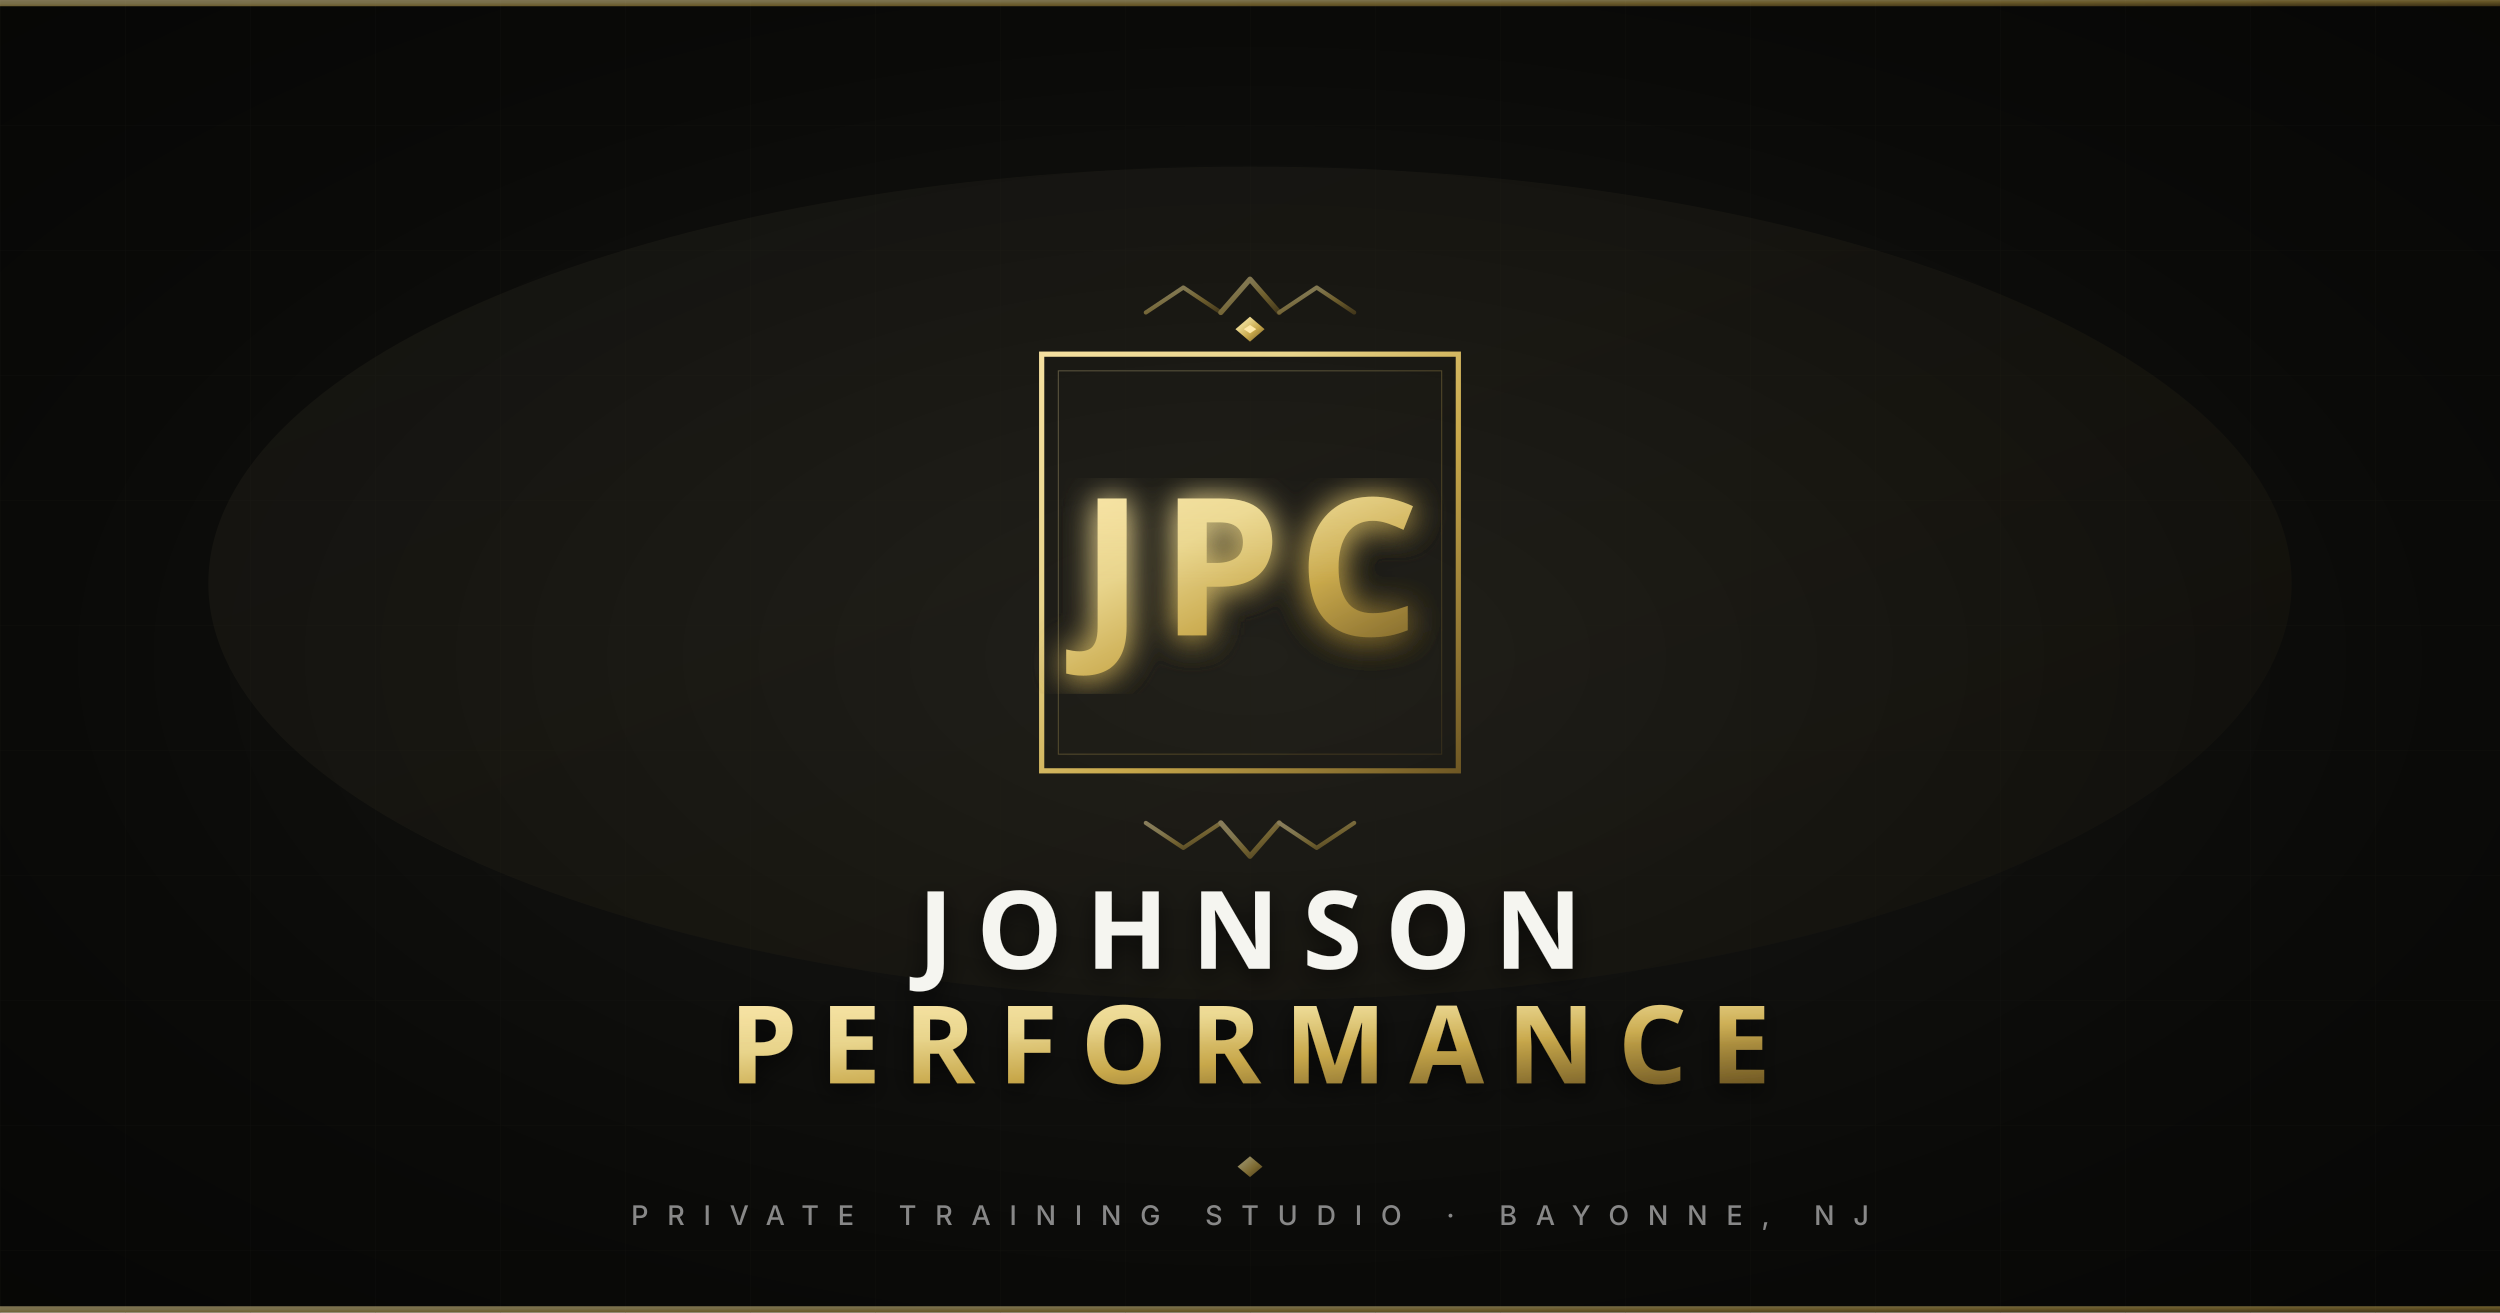
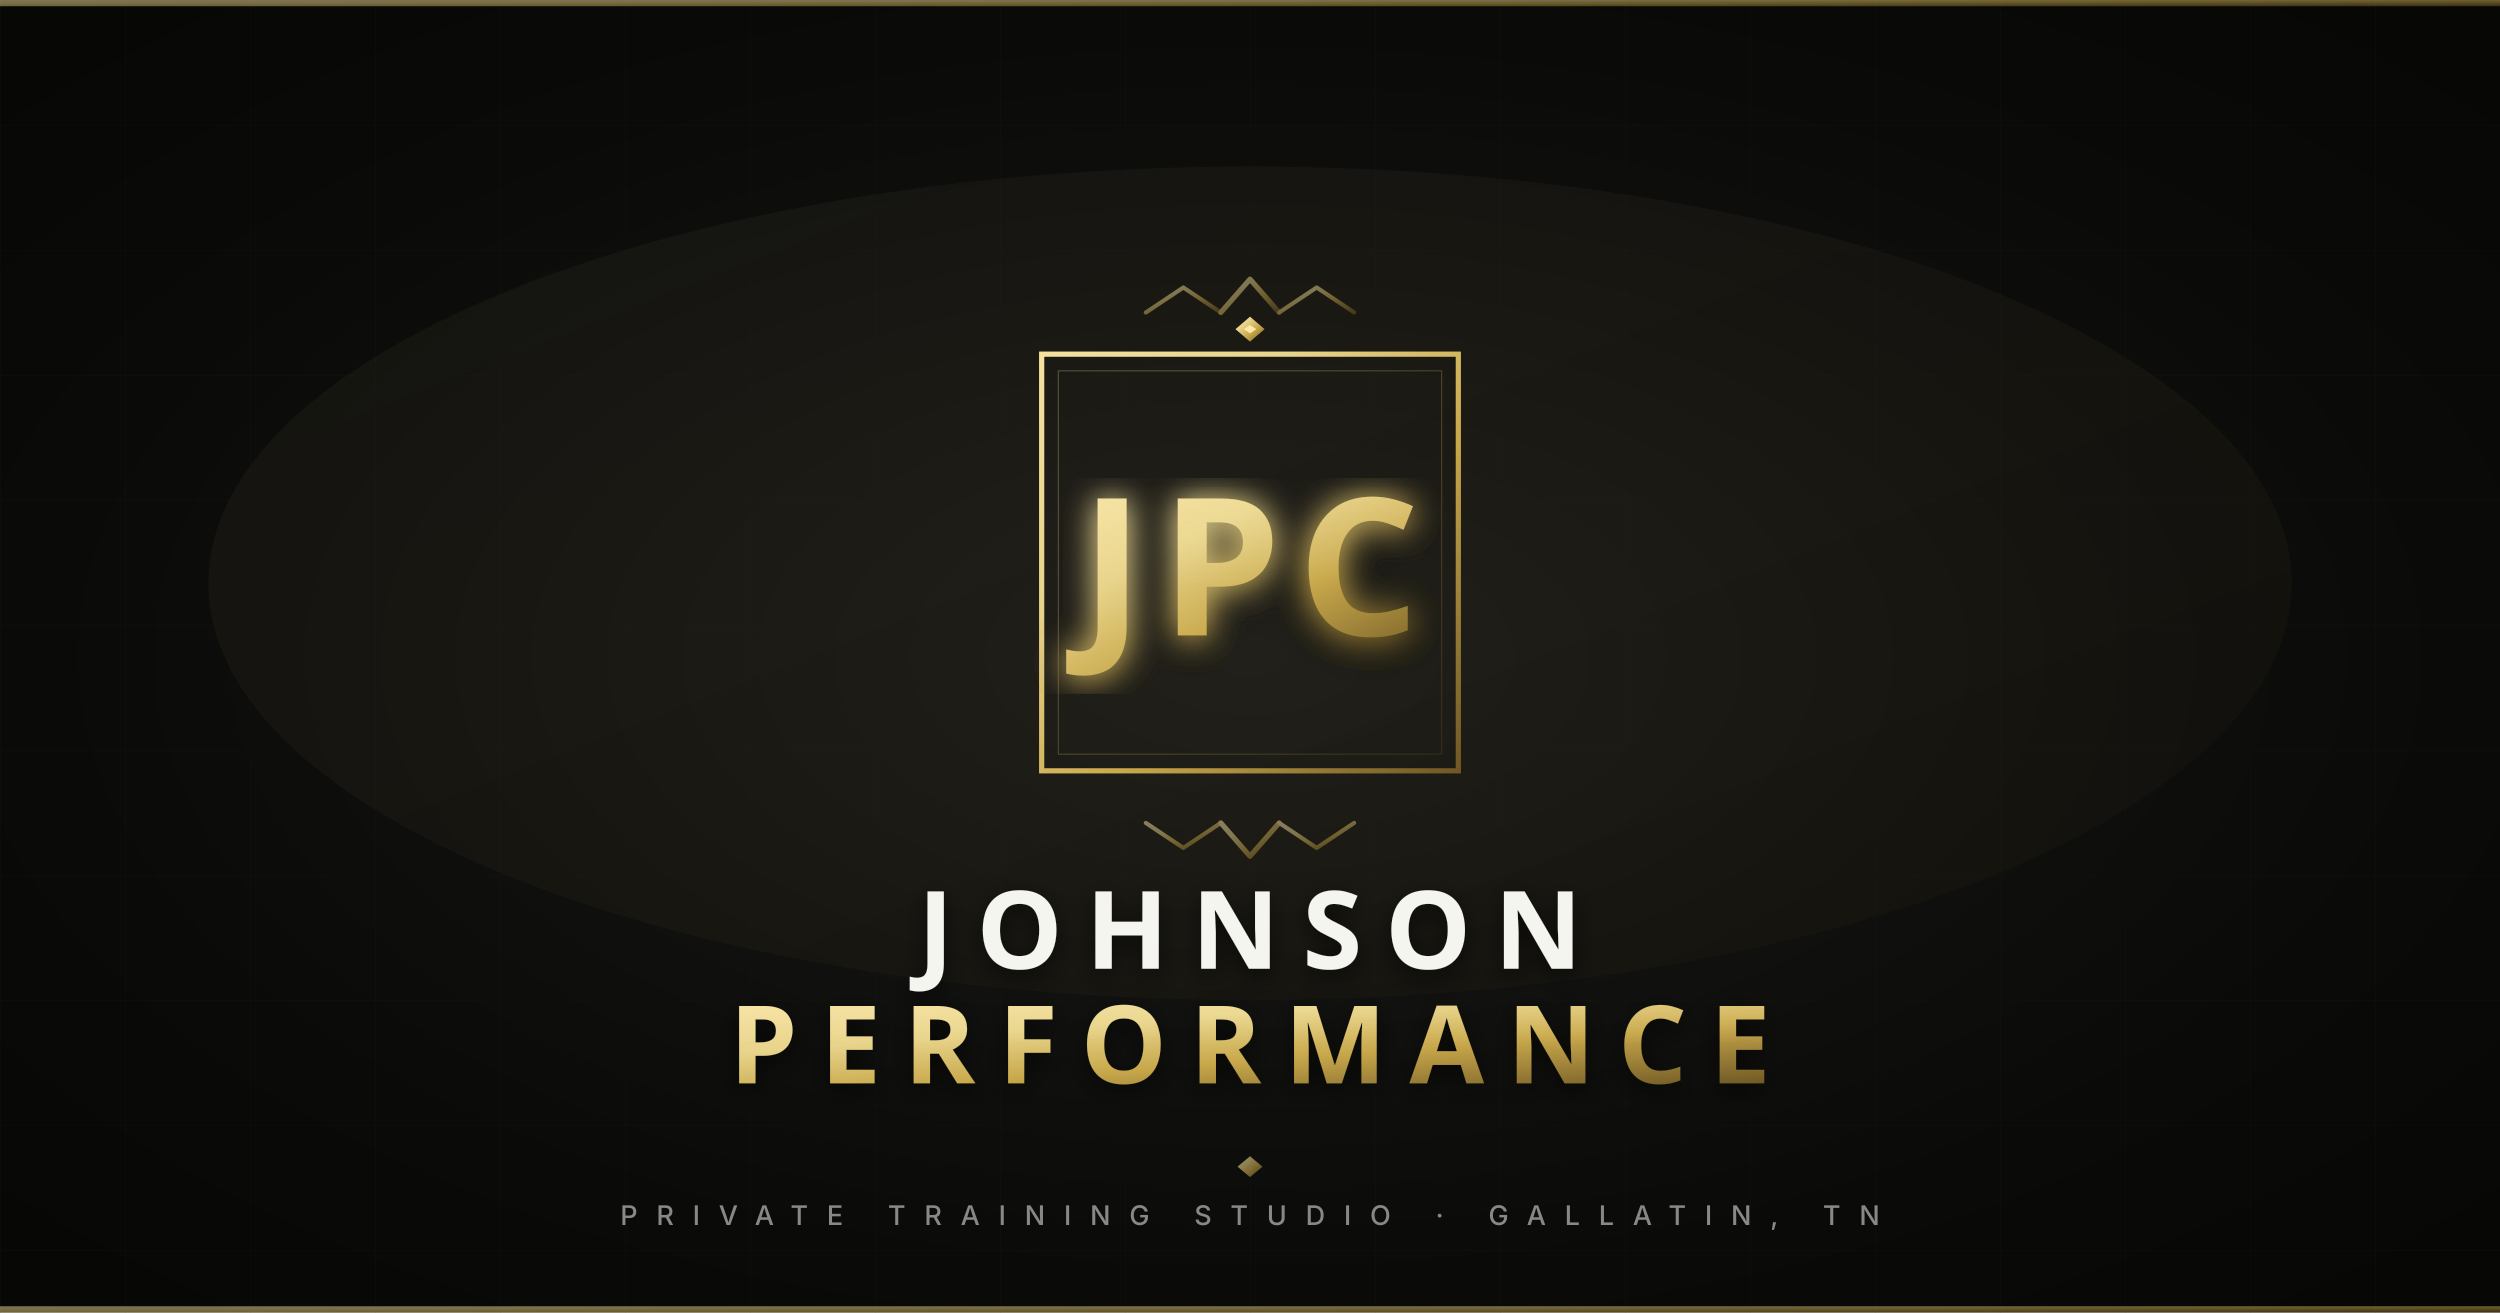
<svg xmlns="http://www.w3.org/2000/svg" viewBox="0 0 1200 630">
  <defs>
    <radialGradient id="bgB" cx="50%" cy="50%" r="80%">
      <stop offset="0%" stop-color="#1A1A18" />
      <stop offset="60%" stop-color="#0A0A08" />
      <stop offset="100%" stop-color="#050504" />
    </radialGradient>
    <linearGradient id="gMb" x1="0%" y1="0%" x2="100%" y2="100%">
      <stop offset="0%" stop-color="#F5E0A0" />
      <stop offset="30%" stop-color="#E8D48B" />
      <stop offset="60%" stop-color="#C8A84B" />
      <stop offset="100%" stop-color="#6F5824" />
    </linearGradient>
    <linearGradient id="gShineB" x1="0%" y1="0%" x2="0%" y2="100%">
      <stop offset="0%" stop-color="#FFF1B8" stop-opacity="0.5" />
      <stop offset="50%" stop-color="#FFF1B8" stop-opacity="0" />
    </linearGradient>
    <pattern id="grid2" width="60" height="60" patternUnits="userSpaceOnUse">
      <line x1="0" y1="0" x2="0" y2="60" stroke="#181816" stroke-width="0.5" />
      <line x1="0" y1="0" x2="60" y2="0" stroke="#181816" stroke-width="0.5" />
    </pattern>
    <filter id="dsB">
      <feDropShadow dx="0" dy="4" stdDeviation="6" flood-color="#000" flood-opacity="0.6" />
    </filter>
    <filter id="goldGlowB">
      <feGaussianBlur stdDeviation="8" result="blur" />
      <feMerge>
        <feMergeNode in="blur" />
        <feMergeNode in="SourceGraphic" />
      </feMerge>
    </filter>
  </defs>
  <rect width="1200" height="630" fill="url(#bgB)" />
  <rect width="1200" height="630" fill="url(#grid2)" opacity="0.4" />
  <ellipse cx="600" cy="280" rx="500" ry="200" fill="url(#gMb)" opacity="0.04" />
  <rect x="0" y="0" width="1200" height="3" fill="url(#gMb)" opacity="0.5" />
  <rect x="0" y="627" width="1200" height="3" fill="url(#gMb)" opacity="0.5" />
  <g stroke="url(#gMb)" stroke-width="2" fill="none" opacity="0.6">
    <path d="M50,50 L100,50" />
    <path d="M50,50 L50,100" />
    <path d="M1150,50 L1100,50" />
    <path d="M1150,50 L1150,100" />
    <path d="M50,580 L100,580" />
    <path d="M50,580 L50,530" />
    <path d="M1150,580 L1100,580" />
    <path d="M1150,580 L1150,530" />
  </g>
  <g transform="translate(600,150)" opacity="0.5">
    <path d="M-50,0 L-32,-12 L-14,0" fill="none" stroke="url(#gMb)" stroke-width="2" stroke-linecap="round" stroke-linejoin="round" />
    <path d="M-14,0 L0,-16 L14,0" fill="none" stroke="url(#gMb)" stroke-width="2.5" stroke-linecap="round" stroke-linejoin="round" />
    <path d="M14,0 L32,-12 L50,0" fill="none" stroke="url(#gMb)" stroke-width="2" stroke-linecap="round" stroke-linejoin="round" />
  </g>
  <g transform="translate(500,170)">
    <rect x="0" y="0" width="200" height="200" fill="none" stroke="url(#gMb)" stroke-width="2.5" />
    <rect x="8" y="8" width="184" height="184" fill="none" stroke="url(#gMb)" stroke-width="0.5" opacity="0.3" />
    <g stroke="url(#gMb)" stroke-width="5" fill="none">
      <path d="M0,0 L32,0" />
      <path d="M0,0 L0,32" />
      <path d="M200,0 L168,0" />
      <path d="M200,0 L200,32" />
      <path d="M0,200 L32,200" />
      <path d="M0,200 L0,168" />
      <path d="M200,200 L168,200" />
      <path d="M200,200 L200,168" />
    </g>
    <g transform="translate(100,-12)">
      <polygon points="0,-6 7,0 0,6 -7,0" fill="url(#gMb)" />
      <polygon points="0,-2 3,0 0,2 -3,0" fill="#FFE9A8" />
    </g>
    <g filter="url(#dsB)">
      <text x="100" y="135" font-family="'Barlow Condensed', 'Arial Narrow', sans-serif" font-size="92" font-weight="800" fill="url(#gMb)" text-anchor="middle" letter-spacing="8" filter="url(#goldGlowB)">JPC</text>
      <text x="100" y="135" font-family="'Barlow Condensed', 'Arial Narrow', sans-serif" font-size="92" font-weight="800" fill="url(#gShineB)" text-anchor="middle" letter-spacing="8" opacity="0.5">JPC</text>
    </g>
  </g>
  <g transform="translate(600,395)" opacity="0.5">
    <path d="M-50,0 L-32,12 L-14,0" fill="none" stroke="url(#gMb)" stroke-width="2" stroke-linecap="round" stroke-linejoin="round" />
    <path d="M-14,0 L0,16 L14,0" fill="none" stroke="url(#gMb)" stroke-width="2.5" stroke-linecap="round" stroke-linejoin="round" />
    <path d="M14,0 L32,12 L50,0" fill="none" stroke="url(#gMb)" stroke-width="2" stroke-linecap="round" stroke-linejoin="round" />
  </g>
  <g filter="url(#dsB)">
    <text x="600" y="465" font-family="'Barlow Condensed', 'Arial Narrow', sans-serif" font-size="52" font-weight="800" fill="#F5F5F0" text-anchor="middle" letter-spacing="11">JOHNSON</text>
    <text x="600" y="520" font-family="'Barlow Condensed', 'Arial Narrow', sans-serif" font-size="52" font-weight="800" fill="url(#gMb)" text-anchor="middle" letter-spacing="11">PERFORMANCE</text>
    <text x="600" y="520" font-family="'Barlow Condensed', 'Arial Narrow', sans-serif" font-size="52" font-weight="800" fill="url(#gShineB)" text-anchor="middle" letter-spacing="11" opacity="0.4">PERFORMANCE</text>
  </g>
  <g transform="translate(600,560)">
    <line x1="-200" y1="0" x2="-15" y2="0" stroke="url(#gMb)" stroke-width="0.5" opacity="0.4" />
    <polygon points="0,-5 6,0 0,5 -6,0" fill="url(#gMb)" opacity="0.6" />
    <line x1="15" y1="0" x2="200" y2="0" stroke="url(#gMb)" stroke-width="0.5" opacity="0.4" />
  </g>
-   <text x="600" y="588" font-family="'Inter', sans-serif" font-size="13" fill="#888" text-anchor="middle" letter-spacing="9" font-weight="500">PRIVATE TRAINING STUDIO  ·  BAYONNE, NJ</text>
+   <text x="600" y="588" font-family="'Inter', sans-serif" font-size="13" fill="#888" text-anchor="middle" letter-spacing="9" font-weight="500">PRIVATE TRAINING STUDIO  ·  GALLATIN, TN</text>
</svg>
